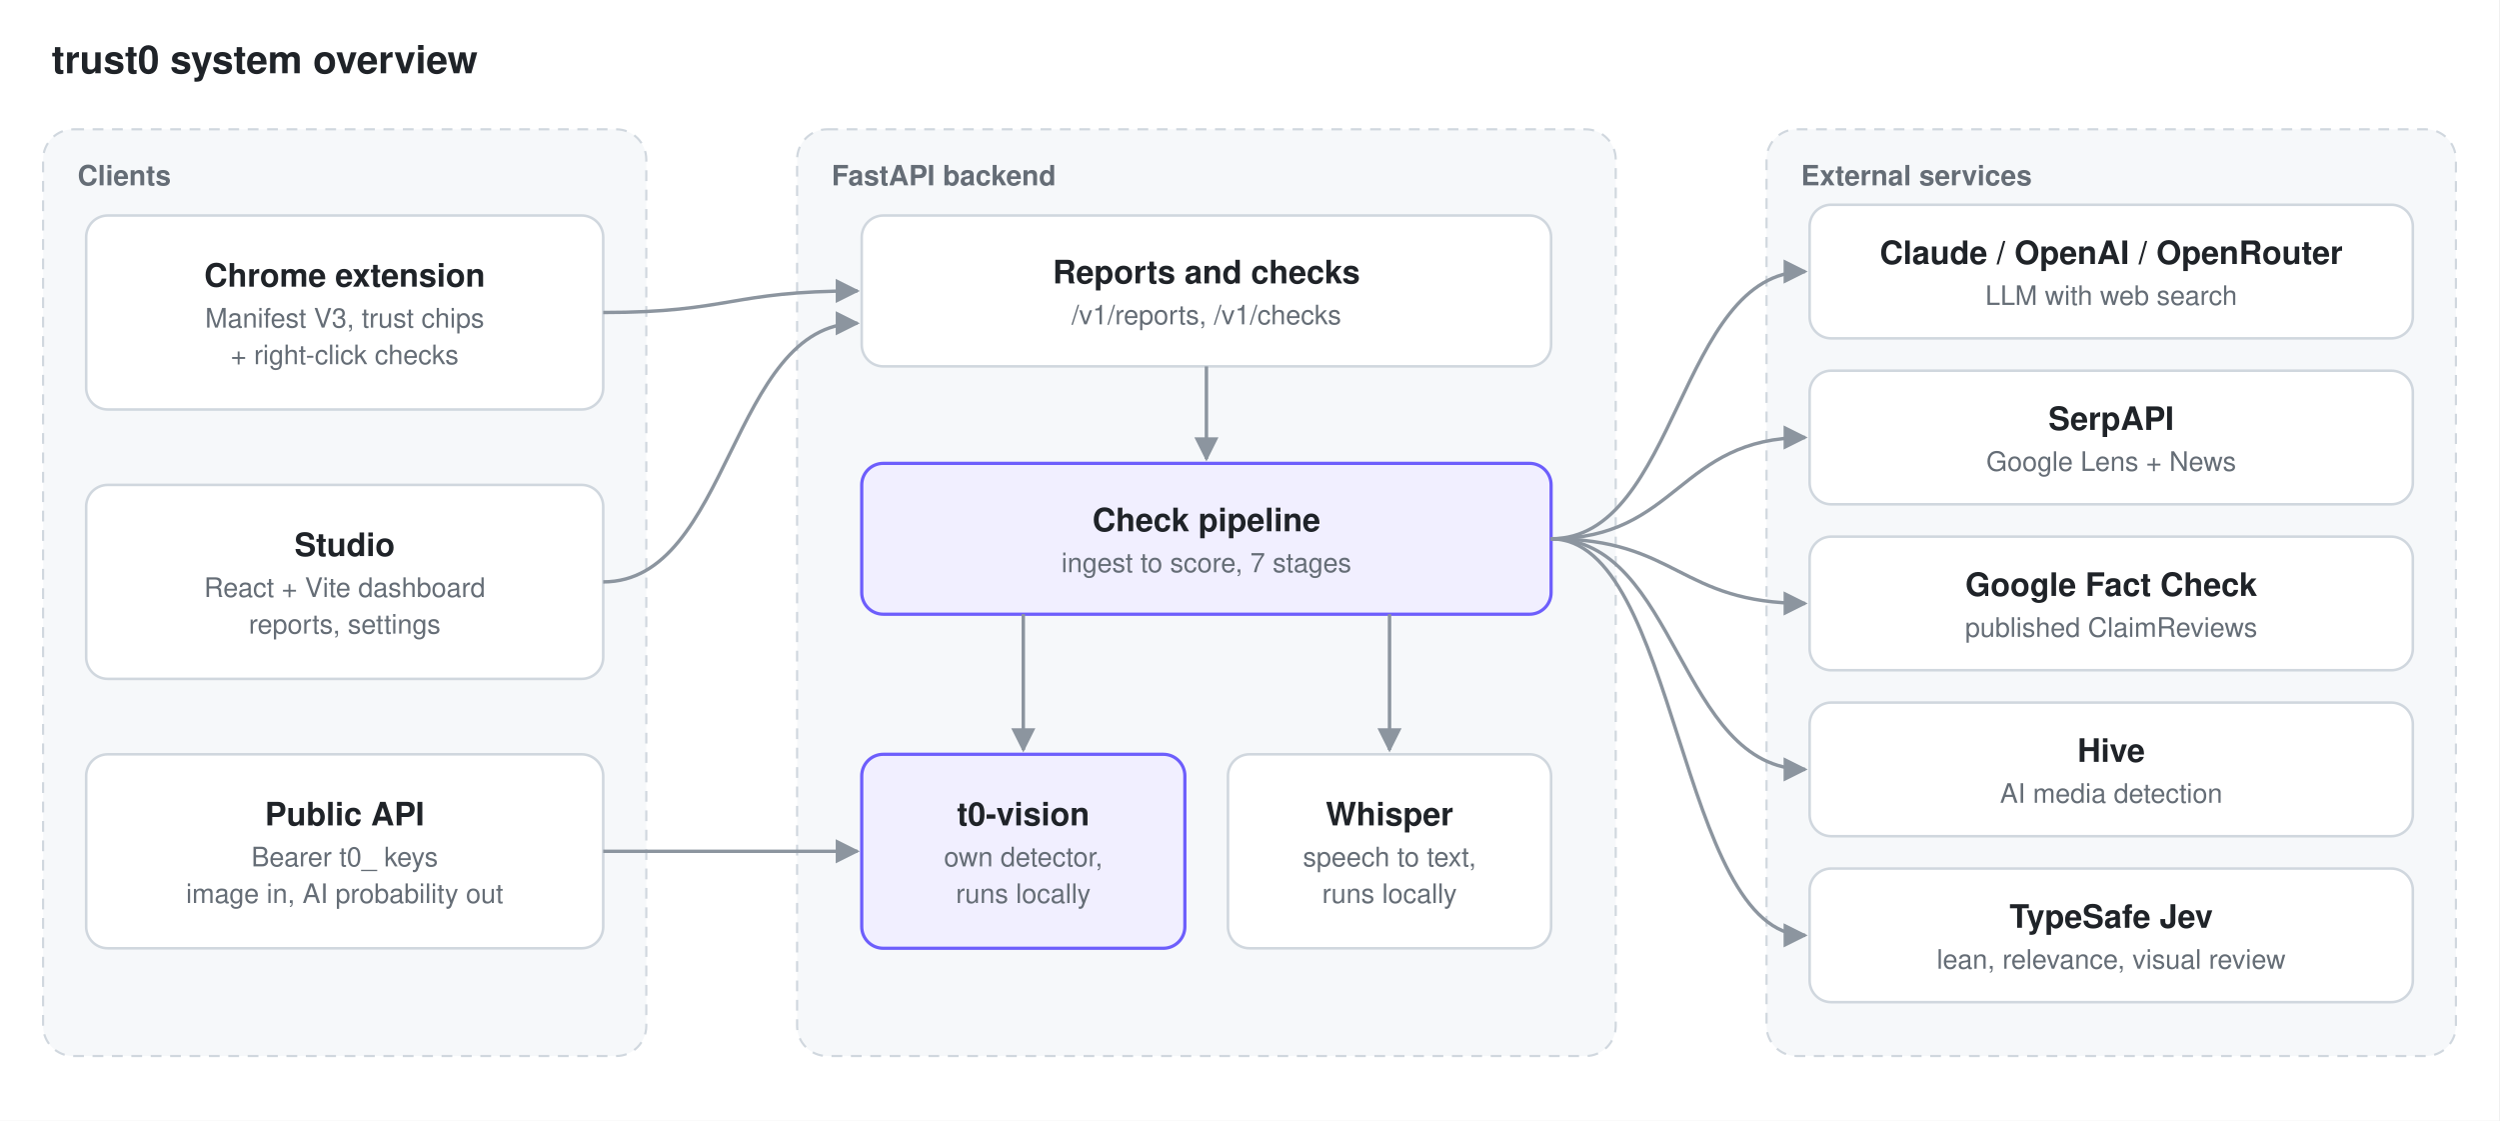
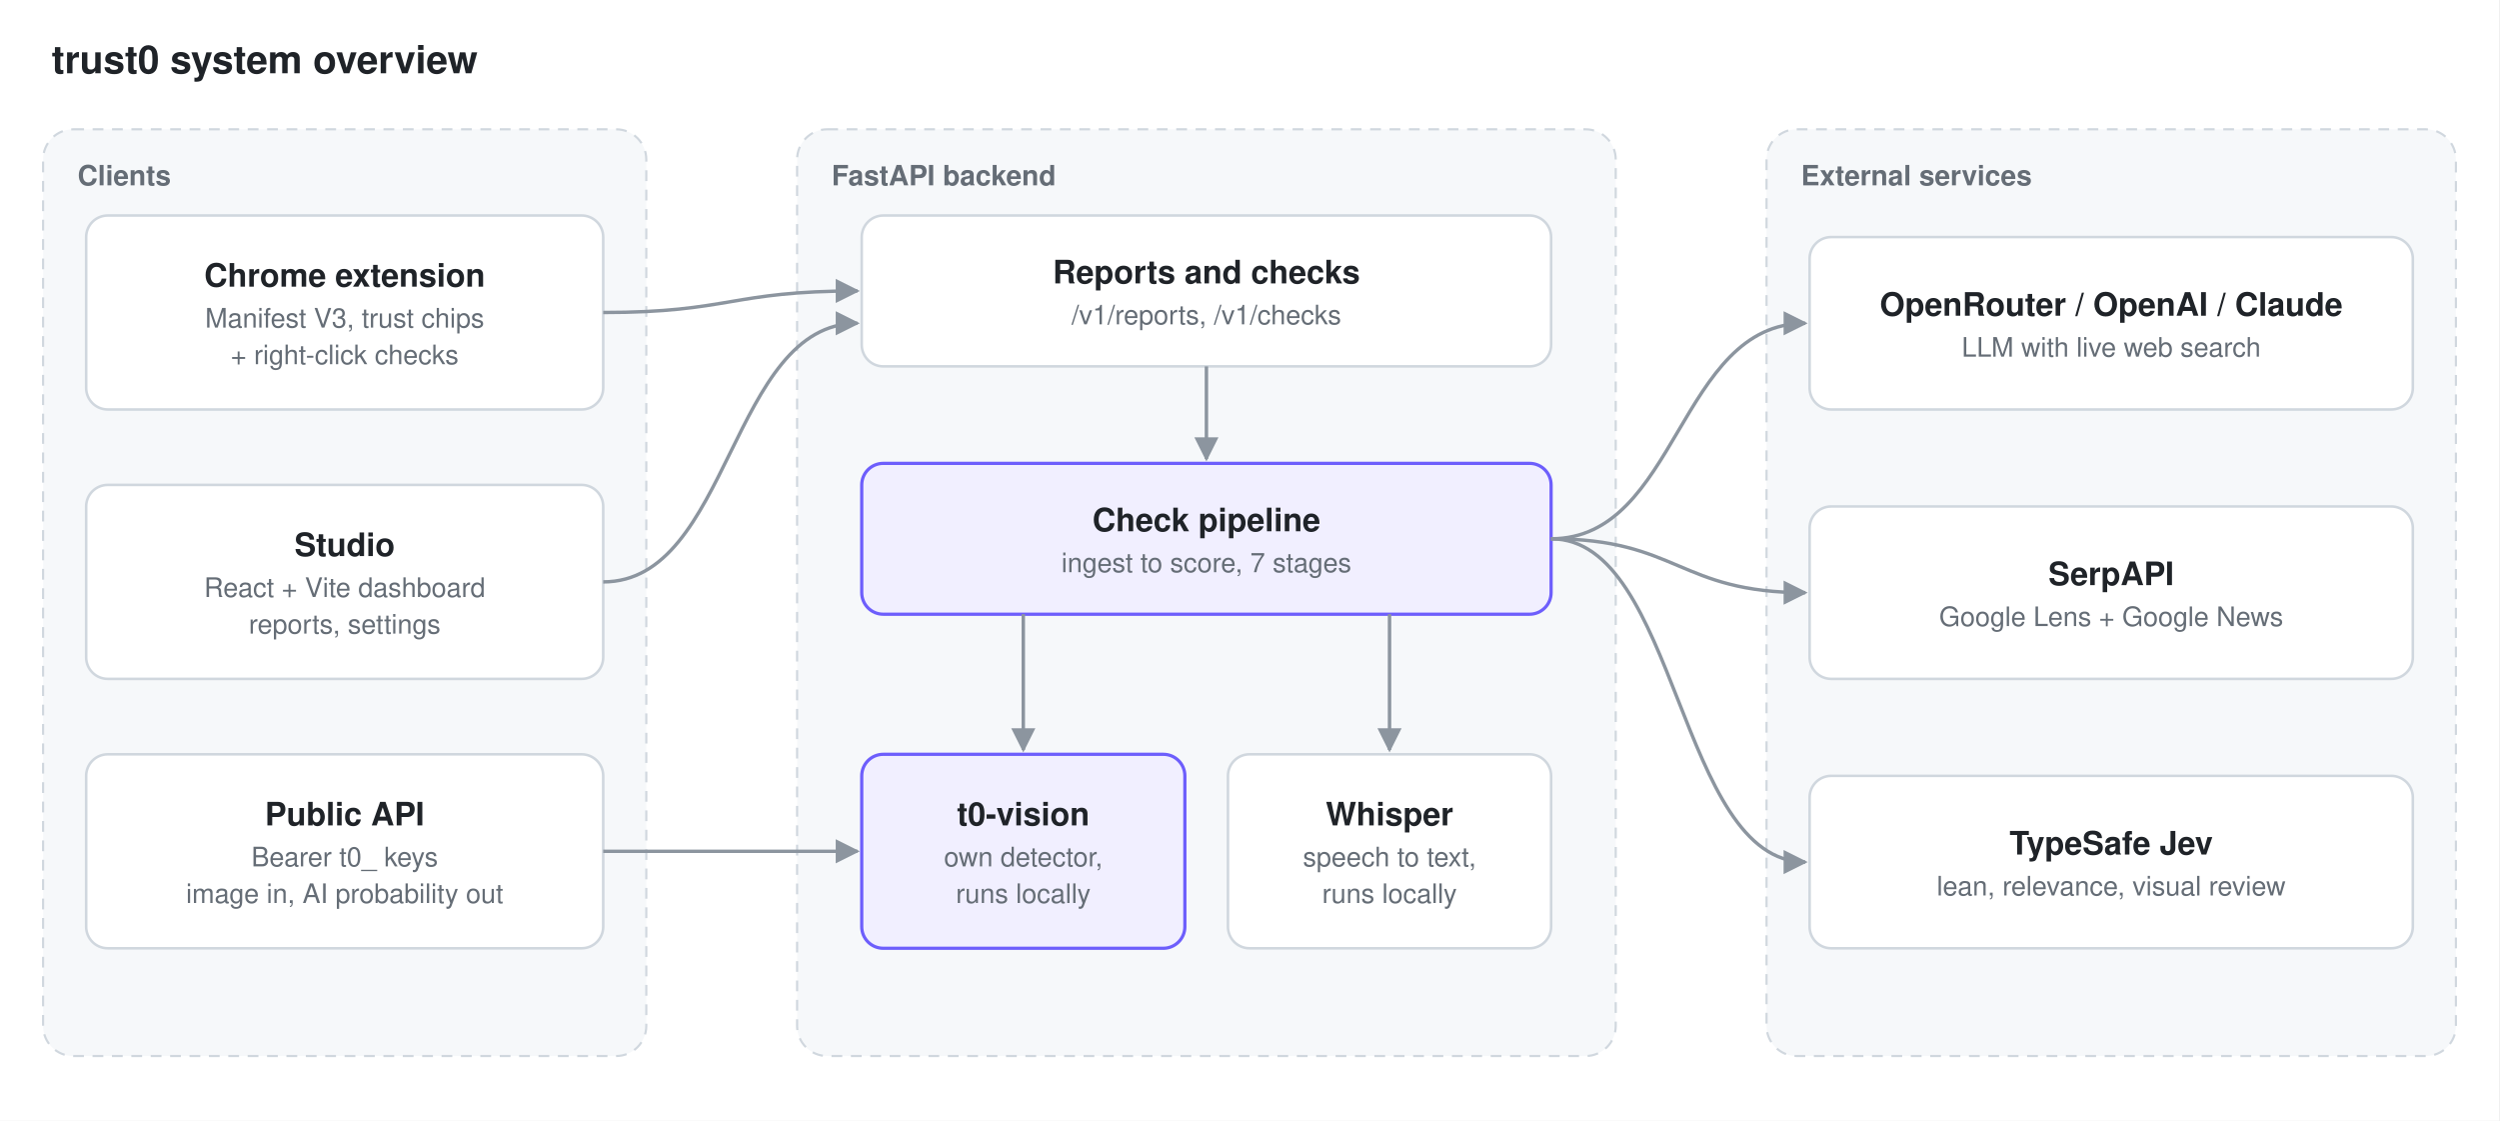
<svg xmlns="http://www.w3.org/2000/svg" viewBox="0 0 1160 520" width="1160" height="520" role="img" aria-label="trust0 system overview">
  <style>text{font-family:-apple-system,"Segoe UI",Helvetica,Arial,sans-serif;fill:#1f2328}.m{fill:#656d76}</style>
  <defs>
    <marker id="a" viewBox="0 0 10 10" refX="9" refY="5" markerWidth="7" markerHeight="7" orient="auto-start-reverse">
      <path d="M0 0L10 5L0 10z" fill="#8c959f" />
    </marker>
  </defs>
  <rect width="1160" height="520" fill="#ffffff" />
  <text x="24" y="34" font-size="18" font-weight="600">trust0 system overview</text>
  <rect x="20" y="60" width="280" height="430" rx="14" fill="#f6f8fa" stroke="#d0d7de" stroke-dasharray="5 4" />
  <text x="36" y="86" font-size="13" font-weight="600" class="m">Clients</text>
  <rect x="40" y="100" width="240" height="90" rx="10" fill="#ffffff" stroke="#d0d7de" stroke-width="1.2" />
  <text x="160.0" y="133.0" font-size="15" font-weight="600" text-anchor="middle">Chrome extension</text>
  <text class="m" x="160.0" y="152.0" font-size="12.5" text-anchor="middle">Manifest V3, trust chips</text>
  <text class="m" x="160.0" y="169.0" font-size="12.5" text-anchor="middle">+ right-click checks</text>
  <rect x="40" y="225" width="240" height="90" rx="10" fill="#ffffff" stroke="#d0d7de" stroke-width="1.2" />
  <text x="160.0" y="258.0" font-size="15" font-weight="600" text-anchor="middle">Studio</text>
  <text class="m" x="160.0" y="277.0" font-size="12.5" text-anchor="middle">React + Vite dashboard</text>
  <text class="m" x="160.0" y="294.0" font-size="12.5" text-anchor="middle">reports, settings</text>
  <rect x="40" y="350" width="240" height="90" rx="10" fill="#ffffff" stroke="#d0d7de" stroke-width="1.2" />
  <text x="160.0" y="383.0" font-size="15" font-weight="600" text-anchor="middle">Public API</text>
  <text class="m" x="160.0" y="402.0" font-size="12.5" text-anchor="middle">Bearer t0_ keys</text>
  <text class="m" x="160.0" y="419.0" font-size="12.5" text-anchor="middle">image in, AI probability out</text>
  <rect x="370" y="60" width="380" height="430" rx="14" fill="#f6f8fa" stroke="#d0d7de" stroke-dasharray="5 4" />
  <text x="386" y="86" font-size="13" font-weight="600" class="m">FastAPI backend</text>
  <rect x="400" y="100" width="320" height="70" rx="10" fill="#ffffff" stroke="#d0d7de" stroke-width="1.2" />
  <text x="560.0" y="131.5" font-size="15" font-weight="600" text-anchor="middle">Reports and checks</text>
  <text class="m" x="560.0" y="150.5" font-size="12.5" text-anchor="middle">/v1/reports, /v1/checks</text>
  <rect x="400" y="215" width="320" height="70" rx="10" fill="#f1efff" stroke="#6d5efc" stroke-width="1.5" />
  <text x="560.0" y="246.5" font-size="15" font-weight="600" text-anchor="middle">Check pipeline</text>
  <text class="m" x="560.0" y="265.5" font-size="12.5" text-anchor="middle">ingest to score, 7 stages</text>
  <rect x="400" y="350" width="150" height="90" rx="10" fill="#f1efff" stroke="#6d5efc" stroke-width="1.5" />
  <text x="475.0" y="383.0" font-size="15" font-weight="600" text-anchor="middle">t0-vision</text>
  <text class="m" x="475.0" y="402.0" font-size="12.5" text-anchor="middle">own detector,</text>
  <text class="m" x="475.0" y="419.0" font-size="12.5" text-anchor="middle">runs locally</text>
  <rect x="570" y="350" width="150" height="90" rx="10" fill="#ffffff" stroke="#d0d7de" stroke-width="1.2" />
  <text x="645.0" y="383.0" font-size="15" font-weight="600" text-anchor="middle">Whisper</text>
  <text class="m" x="645.0" y="402.0" font-size="12.5" text-anchor="middle">speech to text,</text>
  <text class="m" x="645.0" y="419.0" font-size="12.5" text-anchor="middle">runs locally</text>
  <rect x="820" y="60" width="320" height="430" rx="14" fill="#f6f8fa" stroke="#d0d7de" stroke-dasharray="5 4" />
  <text x="836" y="86" font-size="13" font-weight="600" class="m">External services</text>
-   <rect x="840" y="95" width="280" height="62" rx="10" fill="#ffffff" stroke="#d0d7de" stroke-width="1.2" />
-   <text x="980.0" y="122.5" font-size="15" font-weight="600" text-anchor="middle">Claude / OpenAI / OpenRouter</text>
-   <text class="m" x="980.0" y="141.5" font-size="12.5" text-anchor="middle">LLM with web search</text>
-   <rect x="840" y="172" width="280" height="62" rx="10" fill="#ffffff" stroke="#d0d7de" stroke-width="1.2" />
-   <text x="980.0" y="199.5" font-size="15" font-weight="600" text-anchor="middle">SerpAPI</text>
-   <text class="m" x="980.0" y="218.5" font-size="12.5" text-anchor="middle">Google Lens + News</text>
-   <rect x="840" y="249" width="280" height="62" rx="10" fill="#ffffff" stroke="#d0d7de" stroke-width="1.2" />
-   <text x="980.0" y="276.5" font-size="15" font-weight="600" text-anchor="middle">Google Fact Check</text>
-   <text class="m" x="980.0" y="295.5" font-size="12.5" text-anchor="middle">published ClaimReviews</text>
-   <rect x="840" y="326" width="280" height="62" rx="10" fill="#ffffff" stroke="#d0d7de" stroke-width="1.2" />
-   <text x="980.0" y="353.5" font-size="15" font-weight="600" text-anchor="middle">Hive</text>
-   <text class="m" x="980.0" y="372.5" font-size="12.5" text-anchor="middle">AI media detection</text>
-   <rect x="840" y="403" width="280" height="62" rx="10" fill="#ffffff" stroke="#d0d7de" stroke-width="1.2" />
-   <text x="980.0" y="430.5" font-size="15" font-weight="600" text-anchor="middle">TypeSafe Jev</text>
-   <text class="m" x="980.0" y="449.5" font-size="12.5" text-anchor="middle">lean, relevance, visual review</text>
+   <rect x="840" y="110" width="280" height="80" rx="10" fill="#ffffff" stroke="#d0d7de" stroke-width="1.2" />
+   <text x="980.0" y="146.5" font-size="15" font-weight="600" text-anchor="middle">OpenRouter / OpenAI / Claude</text>
+   <text class="m" x="980.0" y="165.5" font-size="12.5" text-anchor="middle">LLM with live web search</text>
+   <rect x="840" y="235" width="280" height="80" rx="10" fill="#ffffff" stroke="#d0d7de" stroke-width="1.2" />
+   <text x="980.0" y="271.5" font-size="15" font-weight="600" text-anchor="middle">SerpAPI</text>
+   <text class="m" x="980.0" y="290.5" font-size="12.5" text-anchor="middle">Google Lens + Google News</text>
+   <rect x="840" y="360" width="280" height="80" rx="10" fill="#ffffff" stroke="#d0d7de" stroke-width="1.2" />
+   <text x="980.0" y="396.5" font-size="15" font-weight="600" text-anchor="middle">TypeSafe Jev</text>
+   <text class="m" x="980.0" y="415.5" font-size="12.5" text-anchor="middle">lean, relevance, visual review</text>
  <path d="M280 145 C339.0 145 339.0 135 398 135" fill="none" stroke="#8c959f" stroke-width="1.6" marker-end="url(#a)" />
  <path d="M280 270 C339.0 270 339.0 150 398 150" fill="none" stroke="#8c959f" stroke-width="1.6" marker-end="url(#a)" />
  <path d="M280 395 C339.0 395 339.0 395 398 395" fill="none" stroke="#8c959f" stroke-width="1.6" marker-end="url(#a)" />
  <line x1="560" y1="170" x2="560" y2="213" stroke="#8c959f" stroke-width="1.6" marker-end="url(#a)" />
  <line x1="475" y1="285" x2="475" y2="348" stroke="#8c959f" stroke-width="1.6" marker-end="url(#a)" />
  <line x1="645" y1="285" x2="645" y2="348" stroke="#8c959f" stroke-width="1.6" marker-end="url(#a)" />
-   <path d="M720 250 C779.0 250 779.0 126 838 126" fill="none" stroke="#8c959f" stroke-width="1.6" marker-end="url(#a)" />
-   <path d="M720 250 C779.0 250 779.0 203 838 203" fill="none" stroke="#8c959f" stroke-width="1.6" marker-end="url(#a)" />
-   <path d="M720 250 C779.0 250 779.0 280 838 280" fill="none" stroke="#8c959f" stroke-width="1.6" marker-end="url(#a)" />
-   <path d="M720 250 C779.0 250 779.0 357 838 357" fill="none" stroke="#8c959f" stroke-width="1.6" marker-end="url(#a)" />
-   <path d="M720 250 C779.0 250 779.0 434 838 434" fill="none" stroke="#8c959f" stroke-width="1.6" marker-end="url(#a)" />
+   <path d="M720 250 C779.0 250 779.0 150 838 150" fill="none" stroke="#8c959f" stroke-width="1.6" marker-end="url(#a)" />
+   <path d="M720 250 C779.0 250 779.0 275 838 275" fill="none" stroke="#8c959f" stroke-width="1.6" marker-end="url(#a)" />
+   <path d="M720 250 C779.0 250 779.0 400 838 400" fill="none" stroke="#8c959f" stroke-width="1.6" marker-end="url(#a)" />
</svg>
